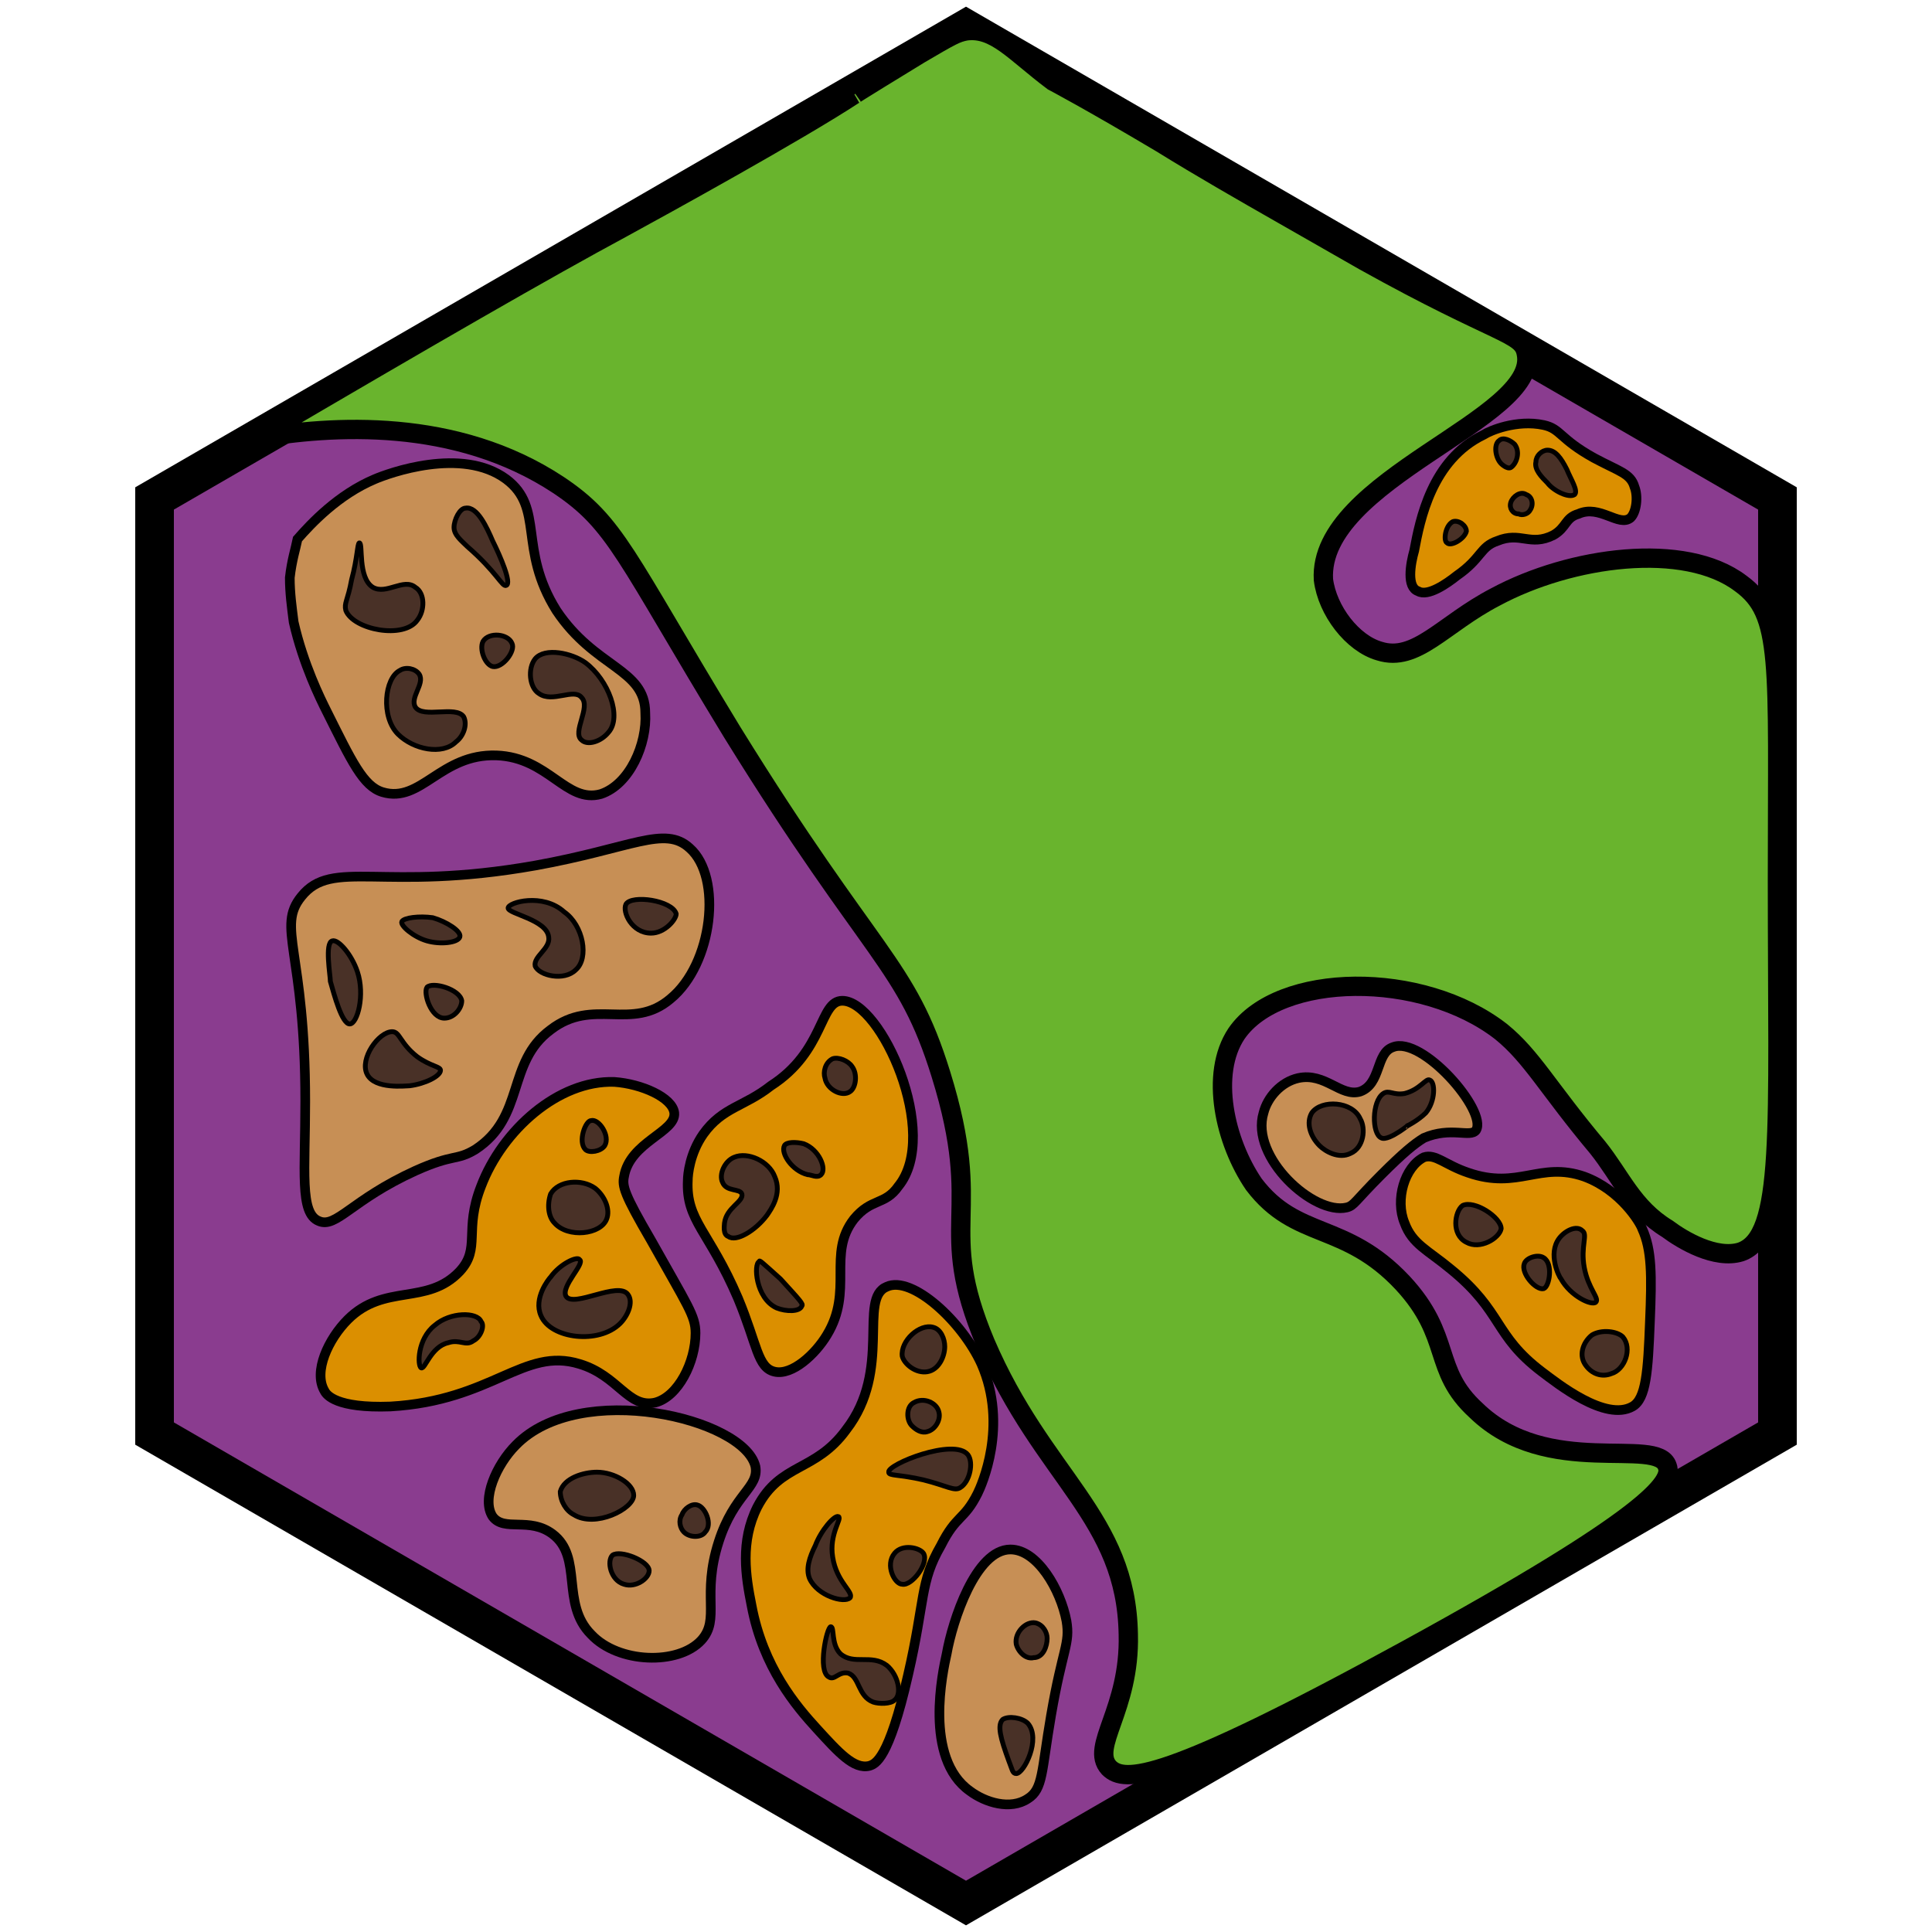
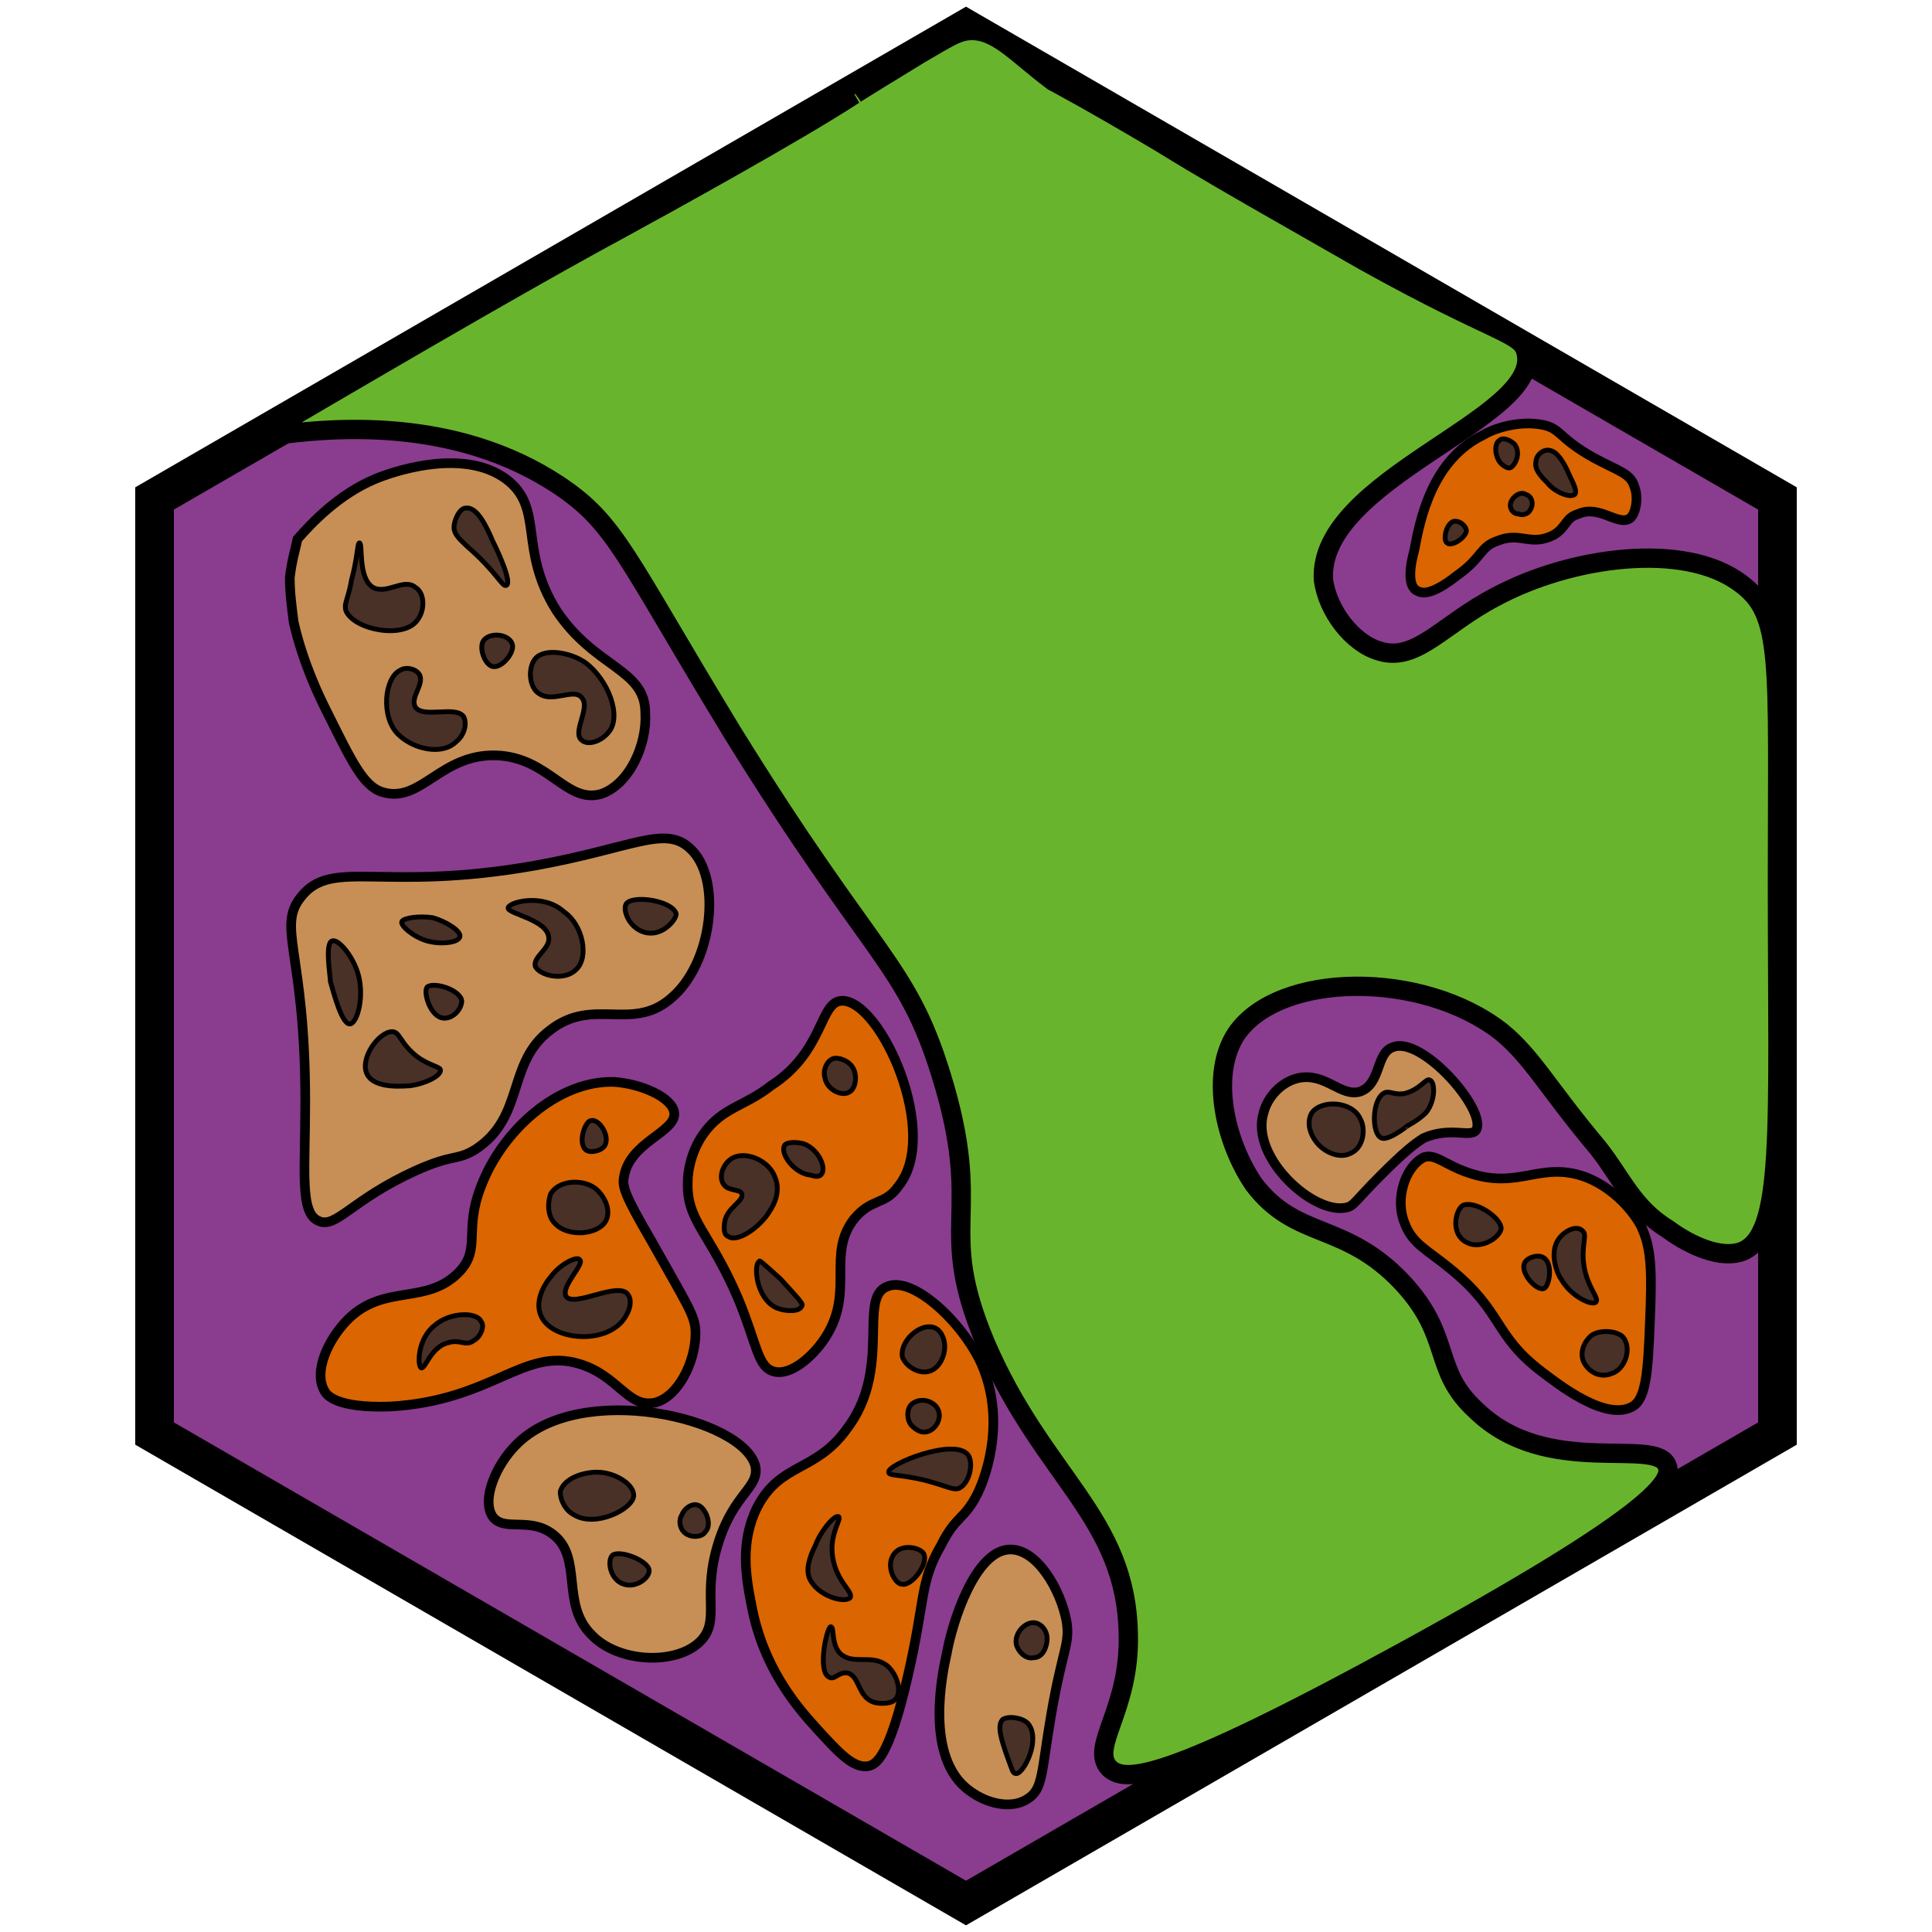
<svg xmlns="http://www.w3.org/2000/svg" version="1.1" id="Ebene_2_00000126308112139821010380000011903406711838980787_" x="0px" y="0px" viewBox="0 0 100 100" style="enable-background:new 0 0 100 100;" xml:space="preserve">
-   <style type="text/css">	.st0{fill:#8A3C8F;stroke:#000000;stroke-width:2;stroke-miterlimit:10;}	.st1{fill:#69B42D;stroke:#000000;stroke-miterlimit:10;}	.st2{fill:#C78F55;stroke:#000000;stroke-width:0.5;stroke-miterlimit:10;}	.st3{fill:#DB8F00;stroke:#000000;stroke-width:0.5;stroke-miterlimit:10;}	.st4{fill:#493127;stroke:#000000;stroke-width:0.25;stroke-miterlimit:10;}	.st5{fill:#493127;stroke:#000000;stroke-width:0.25;stroke-miterlimit:10;}	.st6{fill:none;stroke:#000000;stroke-width:0.25;stroke-miterlimit:10;}</style>
+   <style type="text/css">	.st0{fill:#8A3C8F;stroke:#000000;stroke-width:2;stroke-miterlimit:10;}	.st1{fill:#69B42D;stroke:#000000;stroke-miterlimit:10;}	.st2{fill:#C78F55;stroke:#000000;stroke-width:0.5;stroke-miterlimit:10;}	.st3{fill:#DB6500;stroke:#000000;stroke-width:0.5;stroke-miterlimit:10;}	.st4{fill:#493127;stroke:#000000;stroke-width:0.25;stroke-miterlimit:10;}	.st5{fill:#493127;stroke:#000000;stroke-width:0.25;stroke-miterlimit:10;}	.st6{fill:none;stroke:#000000;stroke-width:0.25;stroke-miterlimit:10;}</style>
  <polygon class="st0" points="92,25.8 50,1.5 8,25.8 8,74.2 50,98.5 92,74.2 " />
  <path class="st1" d="M13.2,22.7c4-0.7,10.4-1.1,15.7,2.4c3,2,3.4,3.6,9,12.8c7.3,11.8,9,11.9,10.8,17.7c2.3,7.4-0.3,7.7,2.3,13.9 c3,7,7.3,9,7.4,15.1c0.1,3.9-2,5.8-1,6.9c0.8,0.8,2.8,0.8,15.4-6.1c12.6-6.9,13.8-8.7,13.5-9.5c-0.5-1.6-6.2,0.7-9.9-2.9 c-2.3-2.1-1.2-3.8-3.8-6.6c-3-3.2-5.5-2.2-7.7-5.1c-1.5-2.2-2.3-5.7-0.9-7.8c2.2-3.2,9.6-3.3,13.7-0.1c1.6,1.3,2.4,2.9,5,6 c1.2,1.5,1.8,3.1,3.6,4.2c0.8,0.6,2.5,1.6,3.8,1.2C92.4,64,92,58.6,92,45.6c0-11.4,0.3-13.8-1.9-15.4c-2.9-2.2-8.8-1.4-12.7,0.7 c-2.7,1.4-4.1,3.4-6,2.8c-1.4-0.4-2.7-2.1-2.9-3.7c-0.3-5.2,11.2-8.3,10.5-11.7c-0.2-1.1-1.4-0.9-8.4-4.8c0,0-1.4-0.8-4.2-2.4 c-2.1-1.2-4.2-2.4-6.3-3.7c-3.7-2.2-5.6-3.2-5.6-3.2c-2-1.5-3-2.8-4.5-2.6c-0.5,0.1-0.7,0.2-2.4,1.2c-3.6,2.2-3.4,2.1-3.4,2.1 c-2.9,1.9-9.8,5.7-12,6.9C28.3,13.9,22.4,17.3,13.2,22.7z" />
  <path class="st2" d="M15.4,27.9c-0.1,0.5-0.3,1.1-0.4,2c0,0.8,0.1,1.5,0.2,2.3c0.5,2.2,1.4,4,1.7,4.6c1.3,2.6,1.9,3.9,2.9,4.2 c2,0.6,3-2,5.9-1.9c2.7,0.1,3.6,2.5,5.4,2c1.5-0.5,2.4-2.6,2.3-4.2c0-2.3-2.6-2.3-4.6-5.3c-2-3.2-0.6-5.3-2.6-6.8 c-2.3-1.7-6.1-0.3-6.8,0C17.5,25.6,16.1,27.1,15.4,27.9z" />
  <path class="st2" d="M15.6,46.4c-1.3,1.6,0.2,2.8,0.2,10.6c0,3.6-0.3,5.8,0.7,6.2c0.9,0.4,1.7-1.1,5-2.6c2-0.9,2.1-0.5,3.1-1.1 c2.6-1.7,1.6-4.5,3.9-6.2c2.2-1.7,4.2,0.1,6.2-1.6c2.2-1.8,2.7-6.3,1-7.8c-1.3-1.2-3,0-8,0.9C19.8,46.2,17.2,44.4,15.6,46.4z" />
  <path class="st3" d="M18,68.3c-1,1-1.8,2.7-1.2,3.7c0.1,0.2,0.6,0.9,3.4,0.8c5.3-0.3,6.9-3.1,9.8-2.2c2,0.6,2.5,2.3,3.9,2 c1.2-0.3,2.1-2.1,2.1-3.6c0-0.9-0.4-1.4-2.3-4.8c-1.4-2.4-1.5-2.8-1.4-3.3c0.3-1.8,2.7-2.3,2.6-3.3c-0.1-0.8-1.7-1.5-3.1-1.6 c-2.9-0.1-5.8,2.5-6.9,5.4c-0.9,2.3,0,3.2-1.1,4.4C22.1,67.6,19.9,66.4,18,68.3z" />
  <path class="st3" d="M36.4,58.7c-0.7,1-0.8,2.1-0.8,2.4c-0.1,2.1,1.1,2.6,2.6,6.1c1,2.4,1,3.6,1.9,3.8c0.9,0.2,2.1-0.9,2.7-1.9 c1.4-2.3,0-4.2,1.4-6c0.9-1.1,1.6-0.7,2.3-1.7c2.2-2.7-0.9-9.6-2.9-9.6c-1.2,0-0.9,2.6-3.7,4.4C38.5,57.3,37.4,57.3,36.4,58.7z" />
  <path class="st2" d="M26.7,74.8c-1,1-1.8,2.8-1.2,3.7c0.6,0.8,1.9,0,3.1,0.9c1.6,1.2,0.4,3.6,2,5.2c1.4,1.5,4.5,1.6,5.7,0.3 c1-1.1,0-2.3,0.9-5.1c0.8-2.5,2.1-2.8,1.9-3.9C38.5,73.4,30,71.4,26.7,74.8z" />
  <path class="st3" d="M45.9,66.6c-1.5,0.6,0.3,4.3-2.1,7.4c-1.6,2.2-3.4,1.7-4.6,4c-0.9,1.8-0.6,3.6-0.3,5.1c0.6,3.2,2.3,5.2,3.4,6.4 c1.1,1.2,1.9,2.1,2.7,1.9c0.3-0.1,1-0.3,2-4.7c0.9-3.9,0.6-4.8,1.7-6.7c0.8-1.6,1.2-1.3,1.9-2.7c0.2-0.4,1.6-3.5,0.2-6.7 C49.8,68.4,47.2,66,45.9,66.6z" />
  <path class="st2" d="M52.3,80.2c-1.8,0-3,3.7-3.3,5.4c-0.2,0.9-1.2,5.4,1.2,7.1c0.8,0.6,2.1,1,3,0.4c0.8-0.5,0.7-1.4,1.2-4.3 c0.6-3.5,1-3.7,0.8-4.9C54.9,82.3,53.7,80.2,52.3,80.2z" />
  <path class="st2" d="M67.2,55.8c-0.9,0.2-1.6,1-1.8,1.8c-0.7,2.3,2.6,5.3,4.3,4.9c0.4-0.1,0.4-0.3,1.8-1.7c1.1-1.1,1.7-1.6,2.2-1.9 c1.4-0.6,2.4,0,2.7-0.4c0.6-1-2.8-4.9-4.3-4.3c-0.9,0.3-0.6,1.9-1.7,2.3C69.4,56.8,68.6,55.5,67.2,55.8z" />
  <path class="st3" d="M72.7,63.3c0.4,1.1,1.2,1.4,2.4,2.4c2.7,2.2,2.2,3.4,4.7,5.3c0.8,0.6,3.3,2.6,4.7,1.8c0.7-0.4,0.8-1.8,0.9-4.4 c0.1-2.4,0.1-3.7-0.4-4.8c-0.1-0.3-1.1-2-3-2.7c-2.3-0.8-3.4,0.7-6-0.2c-1.2-0.4-1.7-1-2.3-0.8C72.7,60.4,72.2,62.1,72.7,63.3z" />
  <path class="st4" d="M18.6,28.1c-0.1,0-0.1,0.8-0.4,1.9c-0.2,1.1-0.4,1.2-0.3,1.6c0.4,1,3,1.5,3.7,0.5c0.4-0.5,0.4-1.4-0.1-1.7 c-0.6-0.5-1.5,0.4-2.2,0C18.5,29.9,18.8,28.1,18.6,28.1z" />
  <path class="st4" d="M24.1,26.3c-0.3,0-0.6,0.6-0.6,1c0,0.4,0.4,0.7,0.7,1c1.5,1.3,1.8,2.1,2,2c0.3-0.1-0.3-1.5-0.7-2.3 C25.2,27.3,24.7,26.2,24.1,26.3z" />
  <path class="st4" d="M20.7,34.7c0.3-0.2,0.8-0.1,1,0.2c0.3,0.5-0.5,1.2-0.2,1.7c0.4,0.6,2.1-0.1,2.5,0.5c0.2,0.4,0,1-0.4,1.3 c-0.7,0.7-2.2,0.4-3-0.4C19.7,37.1,19.9,35.1,20.7,34.7z" />
  <path class="st4" d="M25,33.2c-0.2,0.4,0.1,1.2,0.5,1.3c0.5,0.1,1.2-0.8,1-1.2C26.3,32.8,25.3,32.7,25,33.2z" />
  <path class="st4" d="M27.7,34.1c-0.4,0.5-0.3,1.5,0.2,1.8c0.7,0.5,1.8-0.3,2.2,0.2c0.5,0.5-0.5,1.8,0,2.2c0.3,0.3,1,0.1,1.4-0.4 c0.7-0.8,0-2.7-1.2-3.6C29.6,33.8,28.2,33.5,27.7,34.1z" />
  <path class="st4" d="M17.2,48.7c0.3-0.1,1,0.7,1.3,1.6c0.4,1.2,0,2.7-0.4,2.7c-0.4,0-0.8-1.5-1-2.2C17.1,50.5,16.8,48.8,17.2,48.7z" />
  <path class="st4" d="M22.1,51.1c0.3-0.3,1.7,0.1,1.8,0.7c0,0.4-0.4,0.9-0.9,0.9C22.3,52.7,21.9,51.4,22.1,51.1z" />
  <path class="st4" d="M20.3,53.4c0.4,0,0.4,0.6,1.3,1.3c0.7,0.5,1.2,0.5,1.2,0.7c0,0.3-0.8,0.7-1.6,0.8c-0.2,0-1.8,0.2-2.2-0.6 C18.6,54.8,19.6,53.4,20.3,53.4z" />
  <path class="st4" d="M22.1,48.7c-0.7-0.2-1.4-0.8-1.3-1s0.9-0.3,1.6-0.2c0.7,0.2,1.5,0.7,1.4,1C23.7,48.8,22.8,48.9,22.1,48.7z" />
  <path class="st4" d="M26.3,47c0,0.3,2,0.6,2.1,1.5c0.1,0.6-0.8,1-0.7,1.5c0.2,0.5,1.5,0.8,2.1,0.2c0.7-0.6,0.4-2.3-0.6-3 C28.1,46.2,26.3,46.7,26.3,47z" />
  <path class="st4" d="M32.4,46.8c-0.2,0.4,0.3,1.5,1.3,1.5c0.7,0,1.3-0.7,1.3-1C34.8,46.6,32.7,46.3,32.4,46.8z" />
  <path class="st5" d="M24.5,69.4c0.4-0.2,0.6-0.8,0.4-1c-0.2-0.5-1.6-0.5-2.4,0.2c-0.9,0.7-0.9,2.1-0.7,2.2c0.2,0.1,0.5-1.1,1.4-1.3 C23.8,69.3,24.1,69.7,24.5,69.4z" />
  <path class="st5" d="M28.5,66.1c-0.1,0.1-0.9,1.1-0.5,2c0.5,1.2,3,1.5,4.1,0.4c0.4-0.4,0.7-1.1,0.4-1.5c-0.5-0.7-2.8,0.7-3.2,0.1 c-0.3-0.5,1-1.7,0.7-1.9C29.9,65,29,65.4,28.5,66.1z" />
  <path class="st5" d="M28.7,63.3c0.7,0.8,2.4,0.6,2.7-0.2c0.2-0.5-0.1-1.2-0.6-1.6c-0.7-0.5-1.9-0.4-2.3,0.3 C28.3,62.4,28.4,63,28.7,63.3z" />
  <path class="st5" d="M30.3,59.5c0.2,0.2,0.8,0.1,1-0.2c0.3-0.5-0.3-1.4-0.7-1.3C30.3,58,29.9,59.1,30.3,59.5z" />
  <path class="st4" d="M29.7,78.4c1.1,0.7,3.1-0.3,3.1-1c0-0.6-1-1.2-1.9-1.2c-0.7,0-1.7,0.3-1.9,1C29,77.7,29.3,78.2,29.7,78.4z" />
  <path class="st4" d="M35.4,79.3c0.3,0.3,0.9,0.3,1.1,0c0.4-0.4,0-1.3-0.4-1.4c-0.3-0.1-0.7,0.2-0.8,0.5 C35.1,78.7,35.2,79.1,35.4,79.3z" />
  <path class="st4" d="M31.7,80.5c-0.3,0.3-0.1,1.3,0.6,1.5c0.6,0.2,1.3-0.3,1.3-0.7C33.6,80.8,32.1,80.2,31.7,80.5z" />
  <path class="st5" d="M38.4,61.8c0.1,0.4-0.8,0.7-0.9,1.5c0,0.1-0.1,0.6,0.2,0.7c0.4,0.3,1.4-0.3,2-1.1c0.2-0.3,0.8-1.1,0.4-2 c-0.3-0.8-1.4-1.3-2.1-1c-0.5,0.2-0.8,0.9-0.6,1.3C37.6,61.7,38.3,61.5,38.4,61.8z" />
  <path class="st5" d="M41.6,59.2c0.8,0.3,1.2,1.3,0.9,1.6c-0.2,0.2-0.5,0-0.7,0c-0.8-0.2-1.4-1.1-1.2-1.5 C40.7,59.1,41.2,59.1,41.6,59.2z" />
  <path class="st5" d="M42.7,55.8c0.1,0.6,0.9,1,1.3,0.7c0.3-0.2,0.4-0.9,0.1-1.3c-0.2-0.3-0.7-0.5-1-0.4C42.7,55,42.6,55.5,42.7,55.8 z" />
  <path class="st5" d="M39.3,65.3c-0.3,0.1-0.2,1.9,0.9,2.4c0.5,0.2,1.2,0.2,1.3-0.1c0.1-0.1-0.1-0.3-1.1-1.4 C39.4,65.3,39.3,65.2,39.3,65.3z" />
  <path class="st5" d="M42.2,80c-0.3,0.6-0.5,1.2-0.3,1.7c0.4,0.9,1.8,1.3,2.1,1c0.2-0.3-0.7-0.8-0.9-2.1c-0.2-1.2,0.5-2,0.3-2.1 C43.2,78.4,42.5,79.2,42.2,80z" />
  <path class="st6" d="M45.6,76.7" />
  <path class="st5" d="M46,76.2c0,0.2,0.5,0.1,1.8,0.4c1.2,0.3,1.6,0.6,1.9,0.4c0.5-0.3,0.7-1.3,0.4-1.7C49.4,74.4,45.9,75.8,46,76.2z " />
  <path class="st5" d="M47.2,73.8c0.2,0.2,0.5,0.4,0.8,0.3c0.4-0.1,0.7-0.6,0.6-1c-0.1-0.5-0.8-0.8-1.3-0.5 C46.9,72.8,46.9,73.5,47.2,73.8z" />
  <path class="st5" d="M48,71c0.6-0.1,0.9-0.8,0.9-1.3c0-0.4-0.2-0.9-0.6-1c-0.7-0.2-1.7,0.7-1.6,1.5C46.8,70.6,47.4,71.1,48,71z" />
  <path class="st5" d="M46.3,80.4c-0.5,0.6,0,1.6,0.4,1.6c0.5,0.1,1.4-1.1,1.1-1.6C47.6,80.1,46.7,79.9,46.3,80.4z" />
  <path class="st5" d="M43,84.2c0.2,0,0,0.9,0.5,1.4c0.7,0.6,1.6,0,2.4,0.6c0.6,0.5,0.8,1.5,0.4,1.8c-0.2,0.2-0.8,0.2-1.1,0.1 c-0.8-0.3-0.7-1.3-1.3-1.5c-0.5-0.1-0.7,0.4-1,0.2C42.3,86.5,42.8,84.2,43,84.2z" />
  <path class="st4" d="M53.6,84c-0.5-0.1-1.1,0.5-1,1.1c0.1,0.4,0.5,0.8,0.9,0.7c0.5,0,0.7-0.6,0.7-1C54.2,84.5,54,84.1,53.6,84z" />
  <path class="st4" d="M51.9,89c-0.3,0.3-0.1,1,0.3,2.1c0.2,0.5,0.2,0.7,0.4,0.7c0.4,0,1.3-1.8,0.6-2.6C52.9,88.9,52.2,88.8,51.9,89z" />
  <path class="st4" d="M67.9,57.6c-0.3,0.5-0.1,1.2,0.4,1.7c0.3,0.3,1,0.7,1.6,0.4c0.7-0.3,0.8-1.3,0.5-1.8C70,57,68.4,56.9,67.9,57.6 z" />
  <path class="st4" d="M71.6,56.6c-0.6,0.4-0.6,2.1-0.1,2.3c0.4,0.2,1.7-0.9,1.3-0.6l0,0c0,0,0.6-0.3,1-0.7c0.5-0.6,0.5-1.6,0.2-1.7 c-0.2-0.1-0.5,0.5-1.3,0.7C72.1,56.7,71.9,56.4,71.6,56.6z" />
  <path class="st5" d="M75.7,62.4c-0.4,0.3-0.6,1.5,0.2,1.9c0.7,0.4,1.7-0.2,1.8-0.7C77.7,63,76.3,62.1,75.7,62.4z" />
  <path class="st5" d="M79.9,65.1c-0.3-0.2-0.9,0-1,0.3c-0.2,0.5,0.6,1.4,1,1.3C80.2,66.6,80.4,65.4,79.9,65.1z" />
  <path class="st5" d="M80.7,64.1c-0.6,0.8,0,2,0.1,2.1c0.5,0.9,1.6,1.4,1.8,1.2c0.2-0.2-0.4-0.7-0.6-1.8c-0.2-1.1,0.2-1.7-0.1-1.9 C81.6,63.4,81,63.7,80.7,64.1z" />
  <path class="st5" d="M82.4,69.1c-0.5,0.4-0.7,1.1-0.3,1.6c0.3,0.4,0.8,0.6,1.3,0.4c0.7-0.2,1.1-1.3,0.6-1.9 C83.7,68.9,82.9,68.8,82.4,69.1z" />
  <g>
    <path class="st3" d="M84.6,25.2c-0.2-0.7-0.8-0.8-2.1-1.5c-1.8-1-1.7-1.5-2.6-1.7c-1.4-0.3-2.8,0.3-3.1,0.5c-2.7,1.3-3.3,4.4-3.6,6  c-0.2,0.7-0.4,1.9,0.2,2.1c0.5,0.3,1.5-0.4,2-0.8c1.3-0.9,1.2-1.5,2.1-1.8c1.2-0.5,1.7,0.3,2.9-0.3c0.7-0.4,0.6-0.9,1.3-1.1  c1.1-0.5,2.1,0.7,2.7,0.2C84.7,26.5,84.8,25.7,84.6,25.2z" />
    <path class="st5" d="M81.5,25.6c0.2-0.2-0.2-0.8-0.4-1.3c-0.3-0.6-0.6-1-1-1c-0.3,0-0.6,0.3-0.6,0.6c-0.1,0.4,0.3,0.8,0.6,1.1  C80.4,25.4,81.2,25.8,81.5,25.6z" />
    <path class="st5" d="M78.2,26c0.1-0.3,0.5-0.6,0.8-0.4c0.3,0.1,0.4,0.5,0.2,0.8c-0.1,0.2-0.4,0.3-0.6,0.2  C78.3,26.6,78.1,26.3,78.2,26z" />
    <path class="st5" d="M75.9,27.5c0-0.3-0.4-0.6-0.7-0.5c-0.4,0.2-0.5,1-0.3,1.1C75.1,28.3,75.8,27.9,75.9,27.5z" />
    <path class="st5" d="M77.7,24c-0.3-0.3-0.4-1-0.1-1.2c0.2-0.2,0.6,0,0.8,0.2c0.3,0.4,0.1,1-0.2,1.2C78,24.3,77.7,24,77.7,24z" />
  </g>
</svg>
